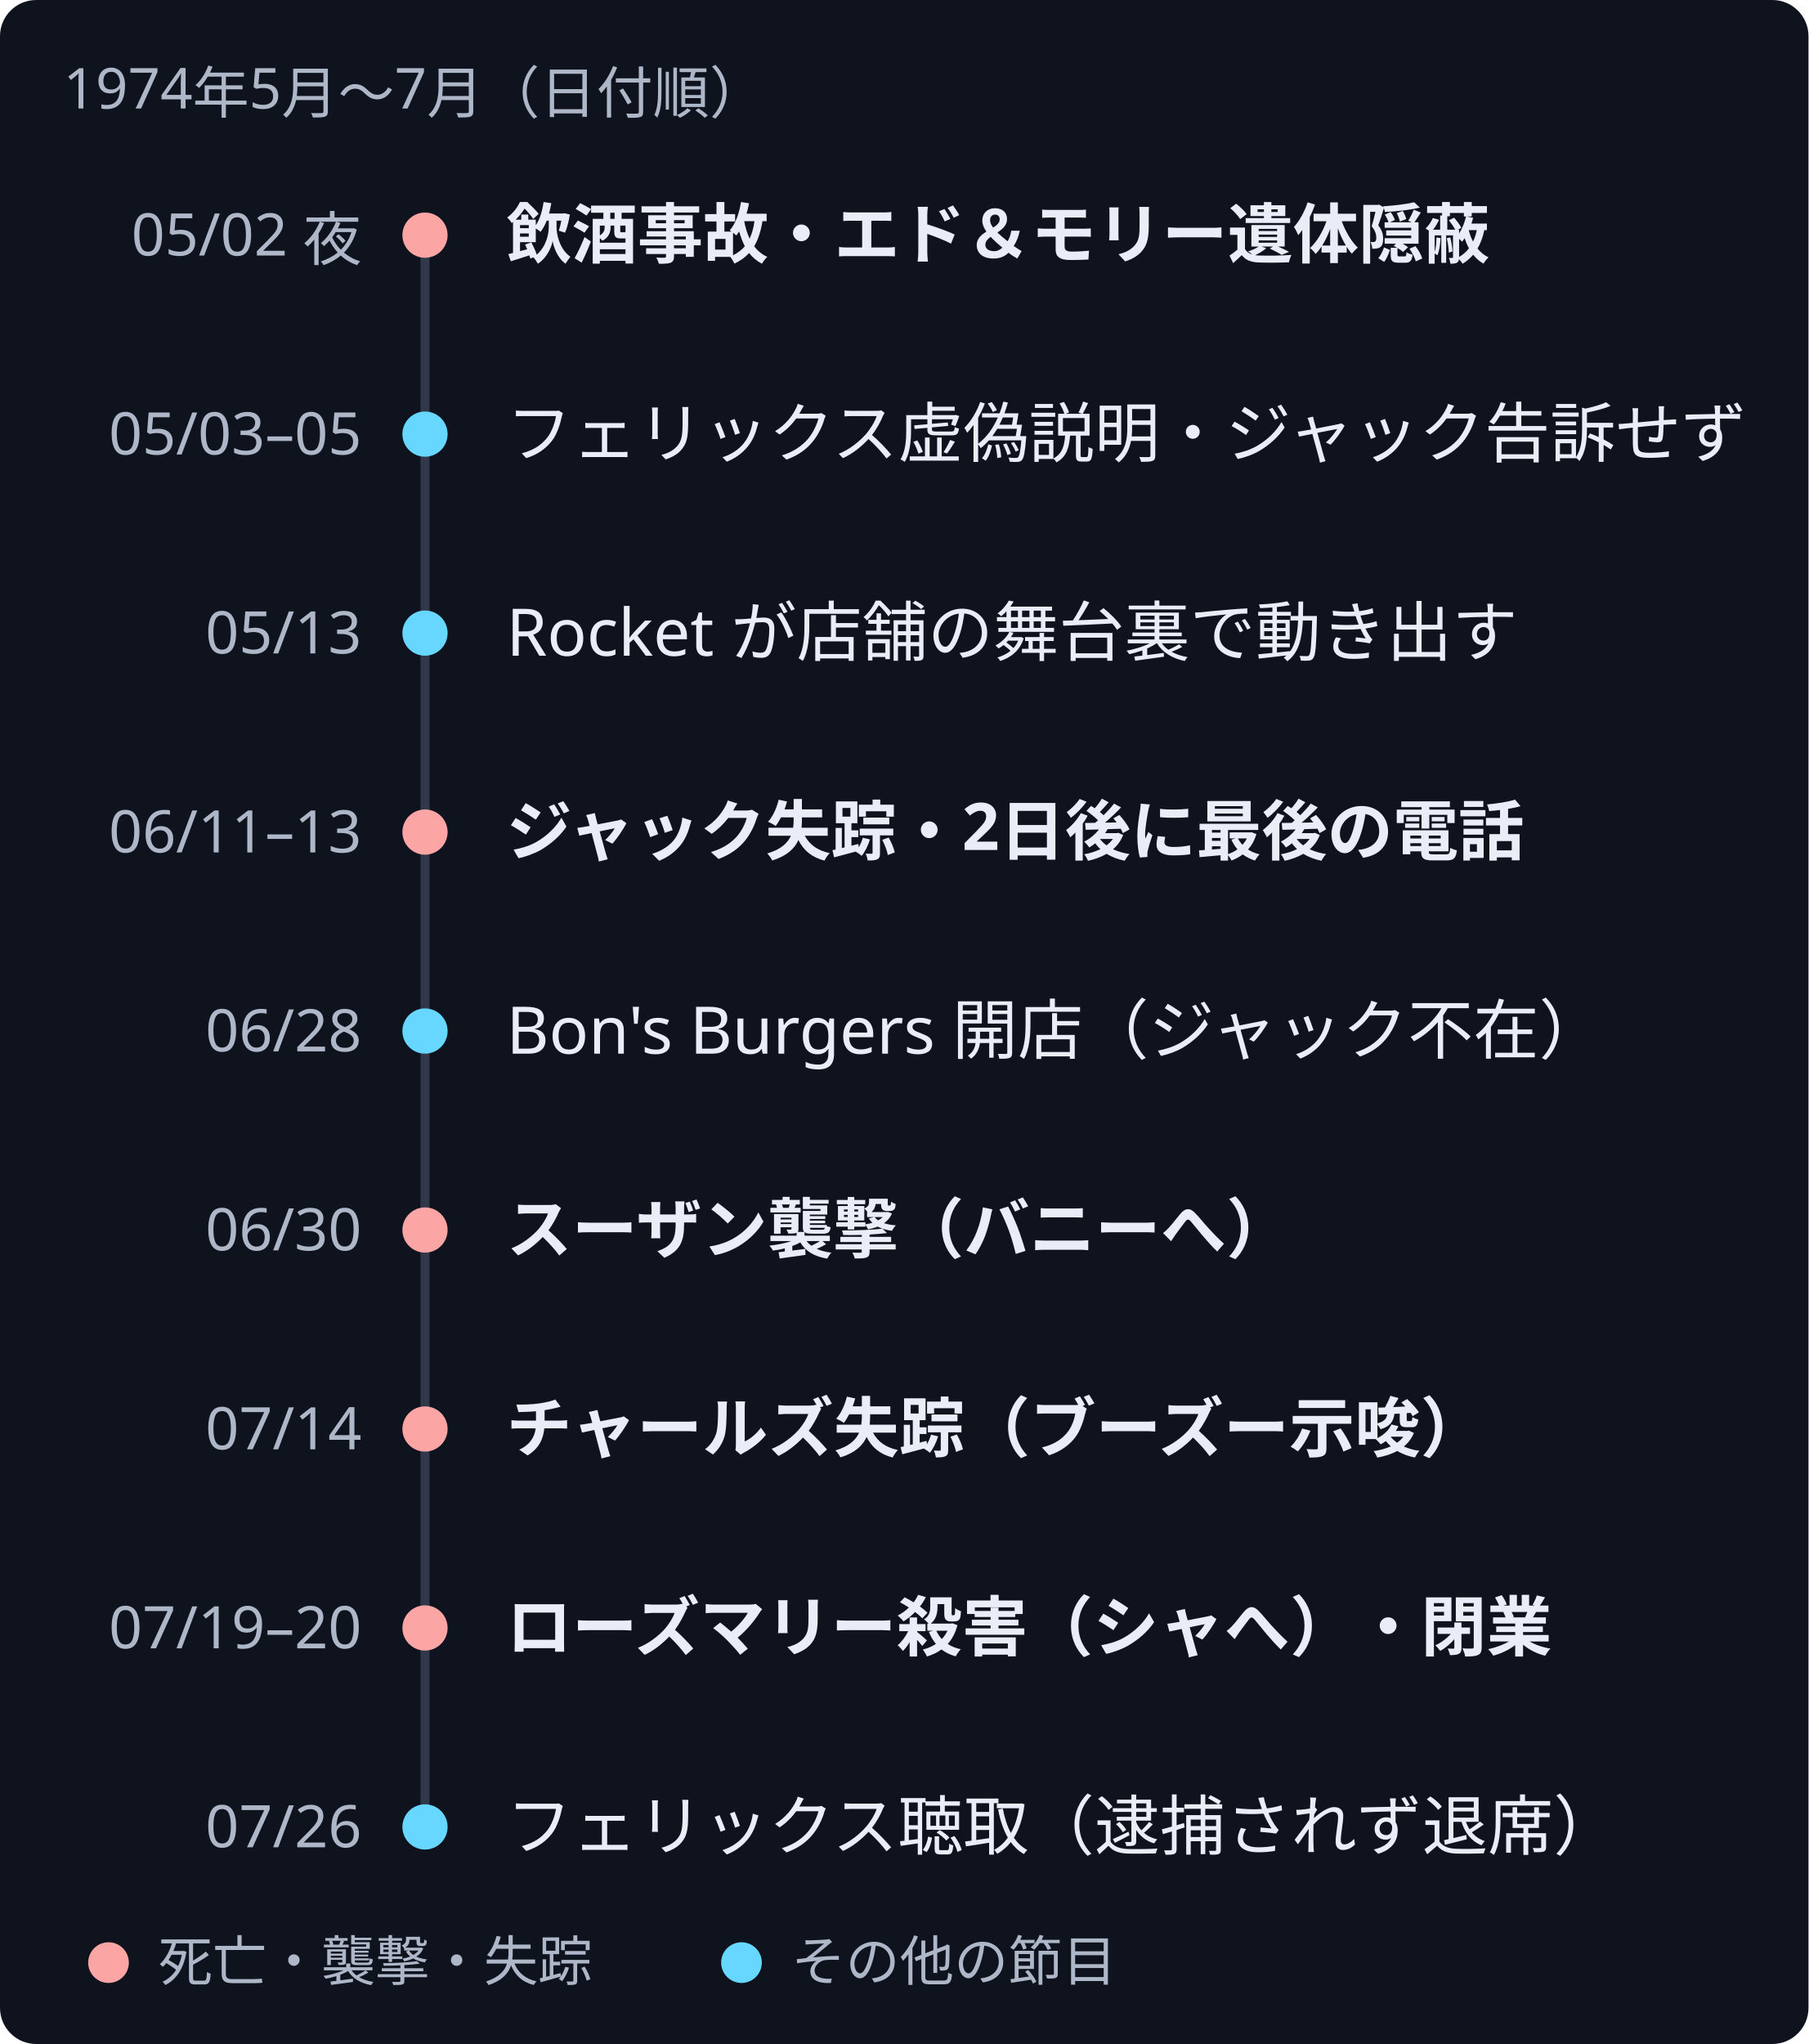
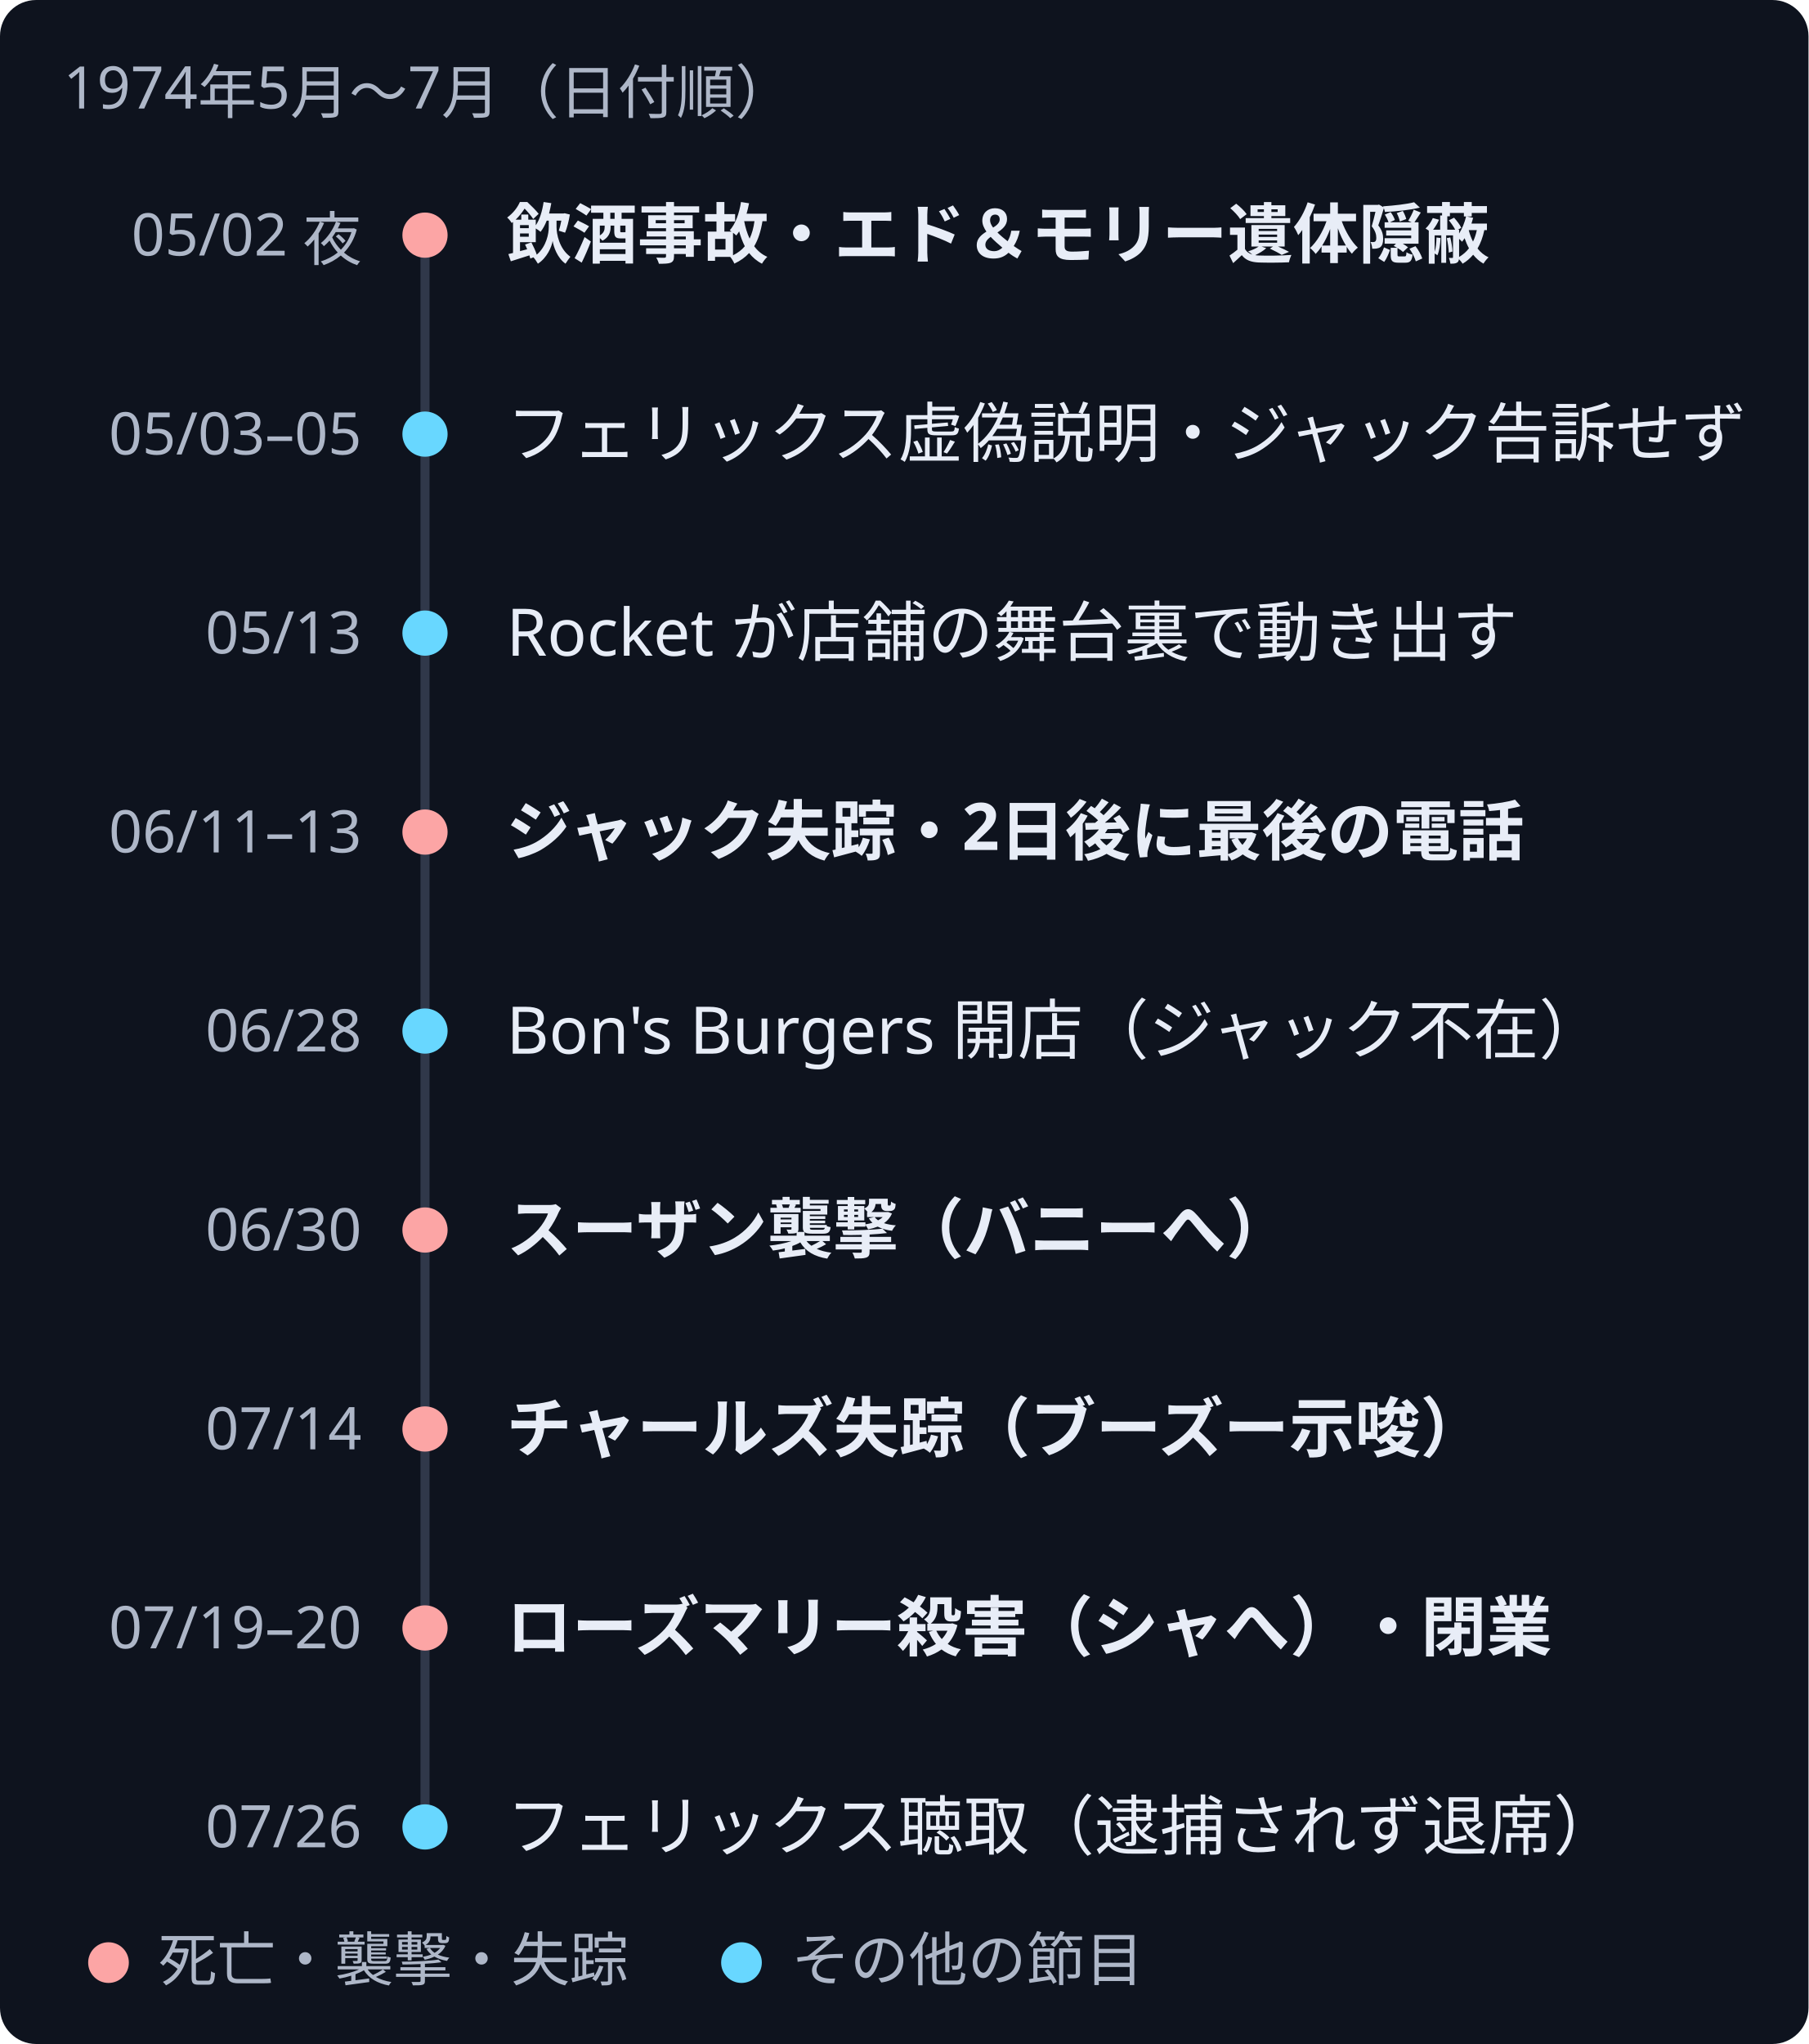
<svg xmlns="http://www.w3.org/2000/svg" width="400" height="452" viewBox="0 0 400 452" role="img" font-family="'Yu Gothic UI','Hiragino Kaku Gothic ProN','Noto Sans JP','Meiryo',sans-serif">
  <rect x="0" y="0" width="400" height="452" rx="8" fill="#0e131e" stroke="none" />
-   <text x="14" y="24" font-size="12.5" fill="#aeb7c8" font-weight="400" text-anchor="start">1974年5月〜7月（日付順）</text>
+   <text x="14" y="24" font-size="13" fill="#aeb7c8" font-weight="400" text-anchor="start">1974年5月〜7月（日付順）</text>
  <line x1="94" y1="52" x2="94" y2="404" stroke="#30384a" stroke-width="2" />
  <text x="80" y="56.5" font-size="13" fill="#aeb7c8" font-weight="400" text-anchor="end">05/02 夜</text>
  <circle cx="94" cy="52" r="5" fill="#fca5a5" />
  <text x="112" y="57" font-size="14.5" fill="#e8edf7" font-weight="700" text-anchor="start">飲酒事故・エド＆モリー遺体隠蔽</text>
  <text x="80" y="100.5" font-size="13" fill="#aeb7c8" font-weight="400" text-anchor="end">05/03–05</text>
  <circle cx="94" cy="96" r="5" fill="#68d7ff" />
  <text x="112" y="101" font-size="14.5" fill="#e8edf7" font-weight="400" text-anchor="start">フェリックス虚偽説明・ジャック告訴せず</text>
  <text x="80" y="144.5" font-size="13" fill="#aeb7c8" font-weight="400" text-anchor="end">05/13</text>
  <circle cx="94" cy="140" r="5" fill="#68d7ff" />
  <text x="112" y="145" font-size="14.5" fill="#e8edf7" font-weight="400" text-anchor="start">Rocket が店舗の舞台裏で動き出す</text>
  <text x="80" y="188.5" font-size="13" fill="#aeb7c8" font-weight="400" text-anchor="end">06/11–13</text>
  <circle cx="94" cy="184" r="5" fill="#fca5a5" />
  <text x="112" y="189" font-size="14.5" fill="#e8edf7" font-weight="700" text-anchor="start">ジャック失踪・2日後に最後の電話</text>
  <text x="80" y="232.5" font-size="13" fill="#aeb7c8" font-weight="400" text-anchor="end">06/28</text>
  <circle cx="94" cy="228" r="5" fill="#68d7ff" />
  <text x="112" y="233" font-size="14.5" fill="#e8edf7" font-weight="400" text-anchor="start">Bon's Burgers 開店（ジャック不在）</text>
  <text x="80" y="276.5" font-size="13" fill="#aeb7c8" font-weight="400" text-anchor="end">06/30</text>
  <circle cx="94" cy="272" r="5" fill="#fca5a5" />
  <text x="112" y="277" font-size="14.5" fill="#e8edf7" font-weight="700" text-anchor="start">スーザン襲撃（バニーへ）</text>
  <text x="80" y="320.5" font-size="13" fill="#aeb7c8" font-weight="400" text-anchor="end">07/14</text>
  <circle cx="94" cy="316" r="5" fill="#fca5a5" />
  <text x="112" y="321" font-size="14.5" fill="#e8edf7" font-weight="700" text-anchor="start">チャールズ失踪（ブーズー示唆）</text>
  <text x="80" y="364.5" font-size="13" fill="#aeb7c8" font-weight="400" text-anchor="end">07/19–20</text>
  <circle cx="94" cy="360" r="5" fill="#fca5a5" />
  <text x="112" y="365" font-size="14.5" fill="#e8edf7" font-weight="700" text-anchor="start">ローズマリー殺害（シャへ）・閉業</text>
  <text x="80" y="408.5" font-size="13" fill="#aeb7c8" font-weight="400" text-anchor="end">07/26</text>
  <circle cx="94" cy="404" r="5" fill="#68d7ff" />
  <text x="112" y="409" font-size="14.5" fill="#e8edf7" font-weight="400" text-anchor="start">フェリックス聴取（逮捕されず退席）</text>
  <circle cx="24" cy="434" r="4.5" fill="#fca5a5" />
-   <text x="35" y="438" font-size="12" fill="#aeb7c8" font-weight="400" text-anchor="start">死亡・襲撃・失踪</text>
+   <text x="35" y="438" font-size="13" fill="#aeb7c8" font-weight="400" text-anchor="start">死亡・襲撃・失踪</text>
  <circle cx="164" cy="434" r="4.5" fill="#68d7ff" />
-   <text x="175" y="438" font-size="12" fill="#aeb7c8" font-weight="400" text-anchor="start">その他の節目</text>
+   <text x="175" y="438" font-size="13" fill="#aeb7c8" font-weight="400" text-anchor="start">その他の節目</text>
</svg>
